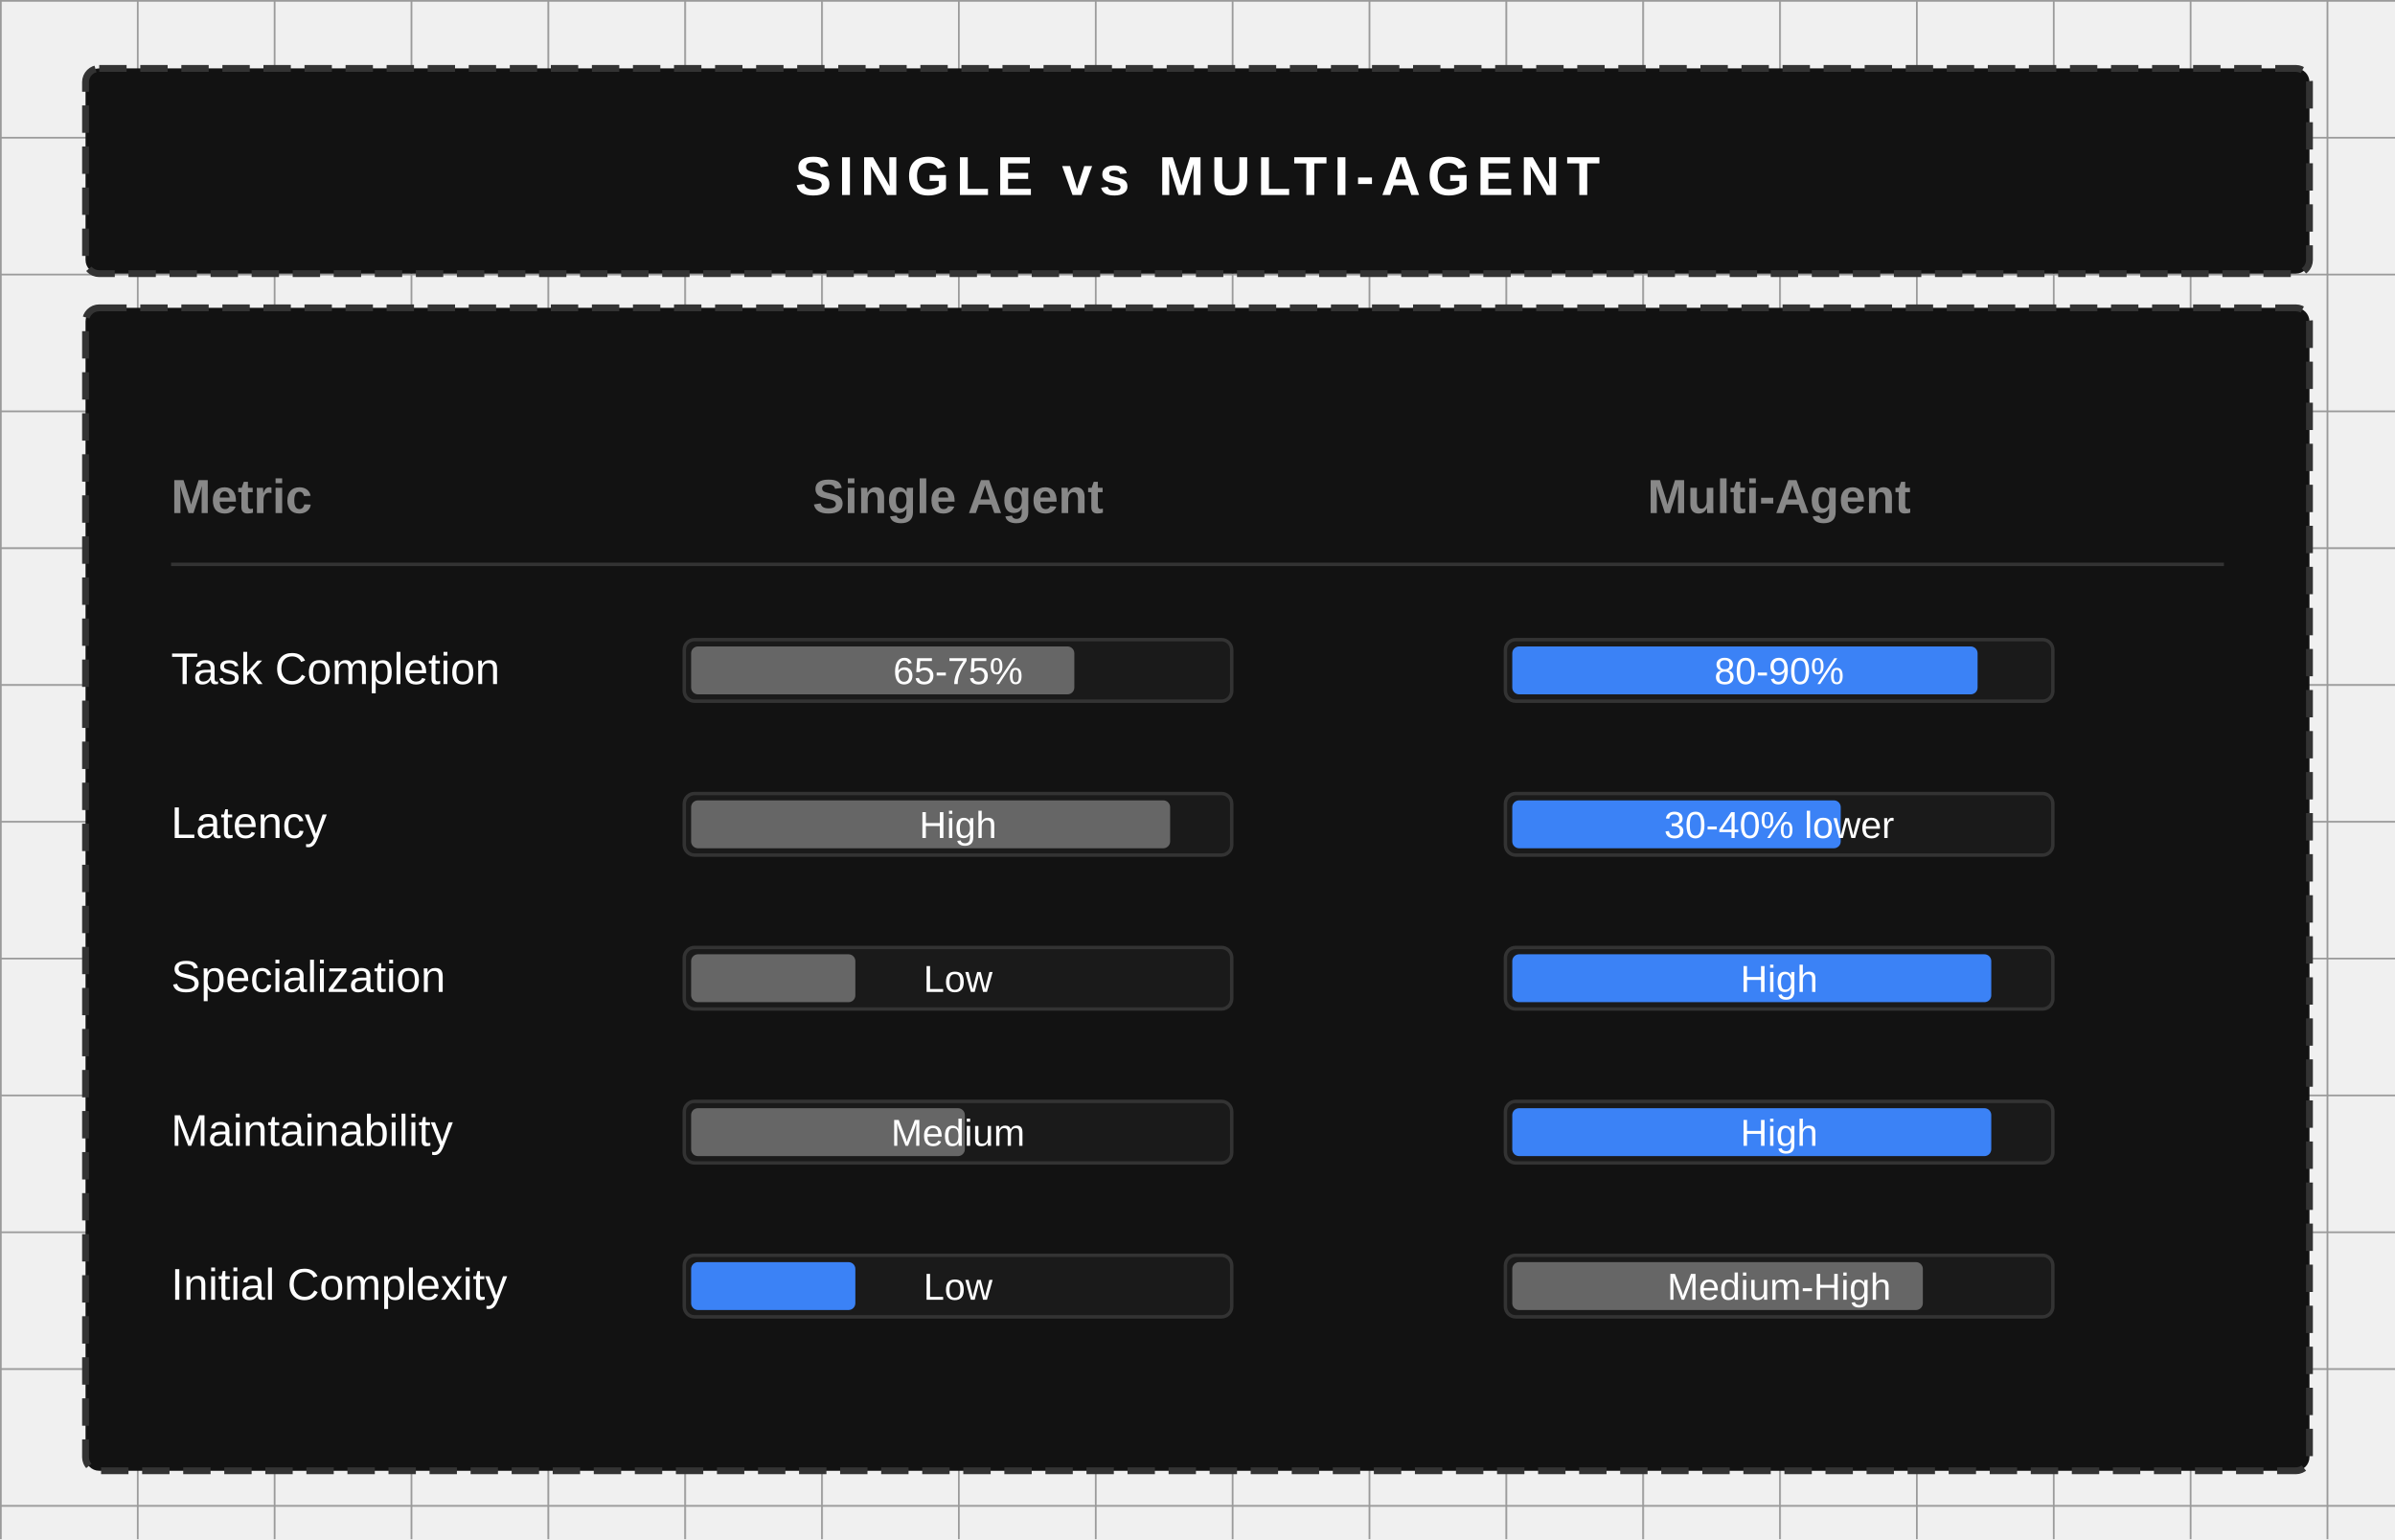
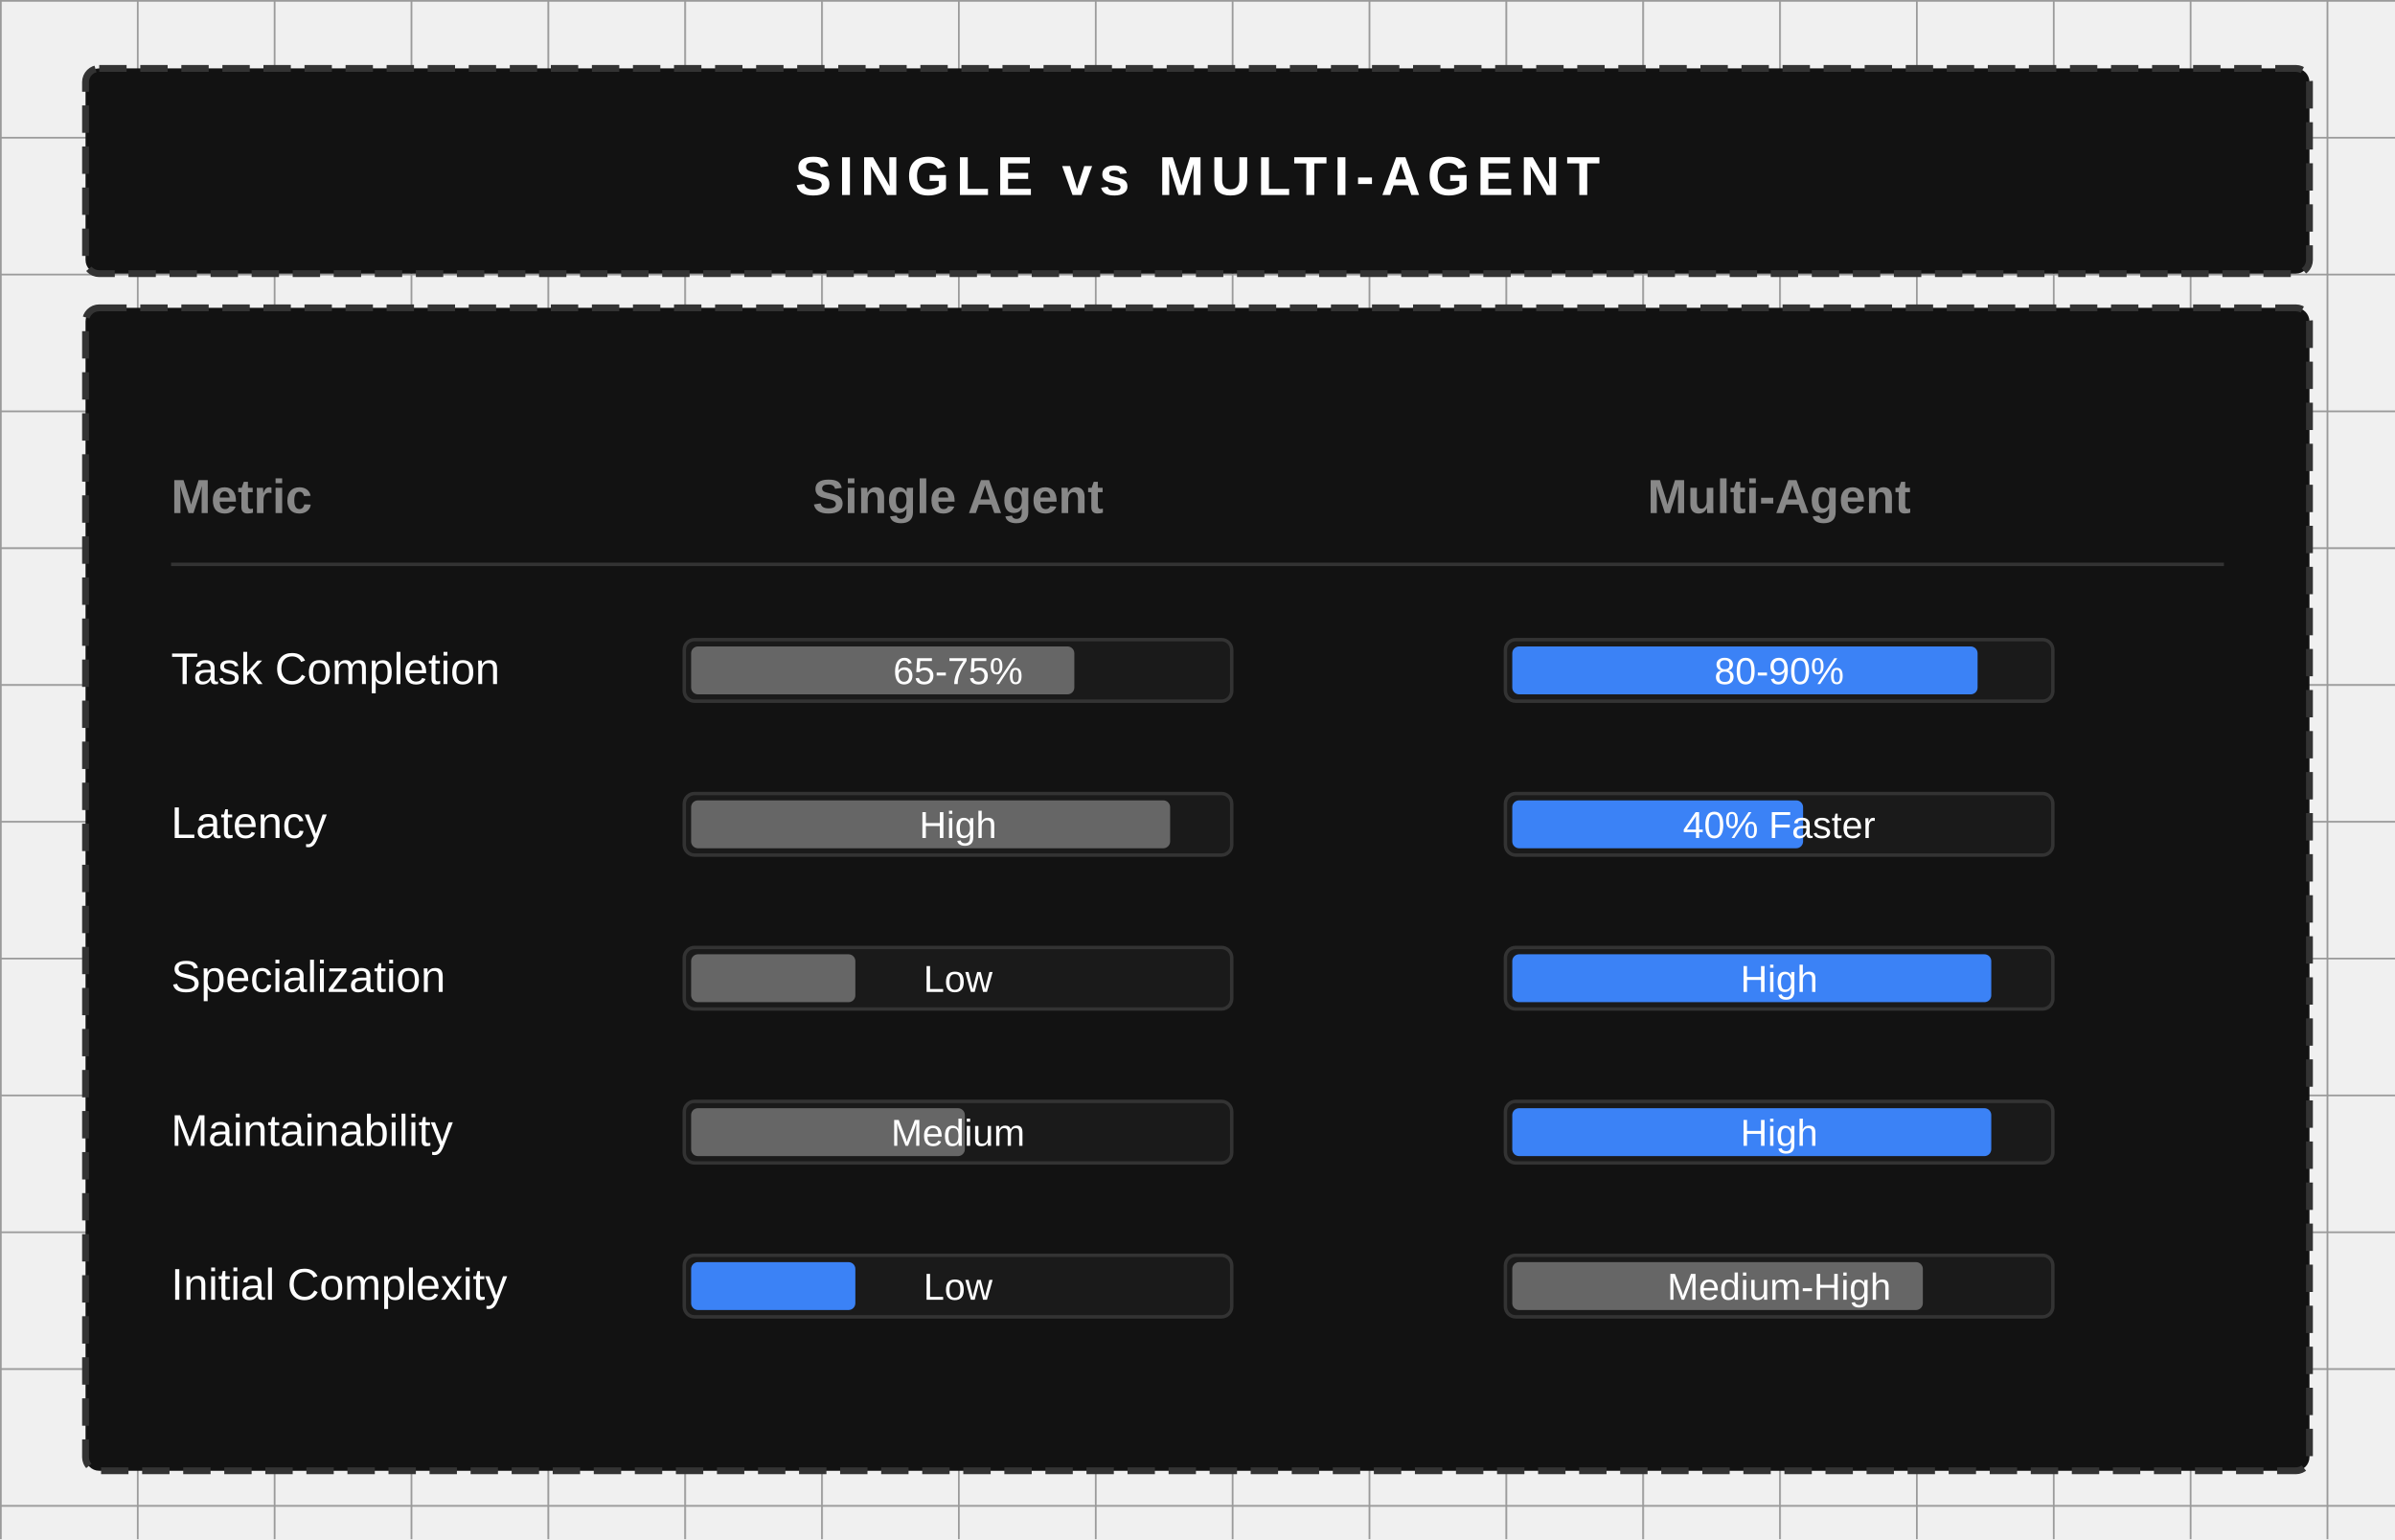
<svg xmlns="http://www.w3.org/2000/svg" viewBox="0 0 700 450" width="700" height="450">
  <defs>
    <pattern id="grid" width="40" height="40" patternUnits="userSpaceOnUse">
      <path d="M 40 0 L 0 0 0 40" fill="none" stroke="#1a1a1a" stroke-width="1" />
    </pattern>
    <filter id="glow" x="-50%" y="-50%" width="200%" height="200%">
      <feGaussianBlur stdDeviation="2" result="coloredBlur" />
      <feMerge>
        <feMergeNode in="coloredBlur" />
        <feMergeNode in="SourceGraphic" />
      </feMerge>
    </filter>
  </defs>
  <rect width="700" height="450" fill="none" />
  <rect width="700" height="450" fill="url(#grid)" opacity="0.4" />
  <rect x="25" y="20" width="650" height="60" rx="4" fill="#121212" stroke="#333333" stroke-width="2" stroke-dasharray="8,4" />
  <text x="350" y="57" font-family="Arial, sans-serif" font-size="16" font-weight="bold" fill="#ffffff" text-anchor="middle" letter-spacing="2">SINGLE vs MULTI-AGENT</text>
  <rect x="25" y="90" width="650" height="340" rx="4" fill="#121212" stroke="#333333" stroke-width="2" stroke-dasharray="8,4" />
  <text x="50" y="150" font-family="Arial, sans-serif" font-size="14" font-weight="bold" fill="#888888">Metric</text>
  <text x="280" y="150" font-family="Arial, sans-serif" font-size="14" font-weight="bold" fill="#888888" text-anchor="middle">Single Agent</text>
  <text x="520" y="150" font-family="Arial, sans-serif" font-size="14" font-weight="bold" fill="#888888" text-anchor="middle">Multi-Agent</text>
  <line x1="50" y1="165" x2="650" y2="165" stroke="#333333" stroke-width="1" />
  <text x="50" y="200" font-family="Arial, sans-serif" font-size="13" fill="#ffffff">Task Completion</text>
  <rect x="200" y="187" width="160" height="18" rx="3" fill="#1a1a1a" stroke="#333333" stroke-width="1" />
  <rect x="202" y="189" width="112" height="14" rx="2" fill="#666666" />
  <text x="280" y="200" font-family="Arial, sans-serif" font-size="11" fill="#ffffff" text-anchor="middle">65-75%</text>
  <rect x="440" y="187" width="160" height="18" rx="3" fill="#1a1a1a" stroke="#333333" stroke-width="1" />
  <rect x="442" y="189" width="136" height="14" rx="2" fill="#3b82f6" />
  <text x="520" y="200" font-family="Arial, sans-serif" font-size="11" fill="#ffffff" text-anchor="middle">80-90%</text>
  <text x="50" y="245" font-family="Arial, sans-serif" font-size="13" fill="#ffffff">Latency</text>
  <rect x="200" y="232" width="160" height="18" rx="3" fill="#1a1a1a" stroke="#333333" stroke-width="1" />
  <rect x="202" y="234" width="140" height="14" rx="2" fill="#666666" />
  <text x="280" y="245" font-family="Arial, sans-serif" font-size="11" fill="#ffffff" text-anchor="middle">High</text>
  <rect x="440" y="232" width="160" height="18" rx="3" fill="#1a1a1a" stroke="#333333" stroke-width="1" />
-   <rect x="442" y="234" width="96" height="14" rx="2" fill="#3b82f6" />
-   <text x="520" y="245" font-family="Arial, sans-serif" font-size="11" fill="#ffffff" text-anchor="middle">30-40% lower</text>
+   <rect x="442" y="234" width="85" height="14" rx="2" fill="#3b82f6" />
+   <text x="520" y="245" font-family="Arial, sans-serif" font-size="11" fill="#ffffff" text-anchor="middle">40% Faster</text>
  <text x="50" y="290" font-family="Arial, sans-serif" font-size="13" fill="#ffffff">Specialization</text>
  <rect x="200" y="277" width="160" height="18" rx="3" fill="#1a1a1a" stroke="#333333" stroke-width="1" />
  <rect x="202" y="279" width="48" height="14" rx="2" fill="#666666" />
  <text x="280" y="290" font-family="Arial, sans-serif" font-size="11" fill="#ffffff" text-anchor="middle">Low</text>
  <rect x="440" y="277" width="160" height="18" rx="3" fill="#1a1a1a" stroke="#333333" stroke-width="1" />
  <rect x="442" y="279" width="140" height="14" rx="2" fill="#3b82f6" />
  <text x="520" y="290" font-family="Arial, sans-serif" font-size="11" fill="#ffffff" text-anchor="middle">High</text>
  <text x="50" y="335" font-family="Arial, sans-serif" font-size="13" fill="#ffffff">Maintainability</text>
  <rect x="200" y="322" width="160" height="18" rx="3" fill="#1a1a1a" stroke="#333333" stroke-width="1" />
  <rect x="202" y="324" width="80" height="14" rx="2" fill="#666666" />
  <text x="280" y="335" font-family="Arial, sans-serif" font-size="11" fill="#ffffff" text-anchor="middle">Medium</text>
  <rect x="440" y="322" width="160" height="18" rx="3" fill="#1a1a1a" stroke="#333333" stroke-width="1" />
  <rect x="442" y="324" width="140" height="14" rx="2" fill="#3b82f6" />
  <text x="520" y="335" font-family="Arial, sans-serif" font-size="11" fill="#ffffff" text-anchor="middle">High</text>
  <text x="50" y="380" font-family="Arial, sans-serif" font-size="13" fill="#ffffff">Initial Complexity</text>
  <rect x="200" y="367" width="160" height="18" rx="3" fill="#1a1a1a" stroke="#333333" stroke-width="1" />
  <rect x="202" y="369" width="48" height="14" rx="2" fill="#3b82f6" />
  <text x="280" y="380" font-family="Arial, sans-serif" font-size="11" fill="#ffffff" text-anchor="middle">Low</text>
  <rect x="440" y="367" width="160" height="18" rx="3" fill="#1a1a1a" stroke="#333333" stroke-width="1" />
  <rect x="442" y="369" width="120" height="14" rx="2" fill="#666666" />
  <text x="520" y="380" font-family="Arial, sans-serif" font-size="11" fill="#ffffff" text-anchor="middle">Medium-High</text>
</svg>
